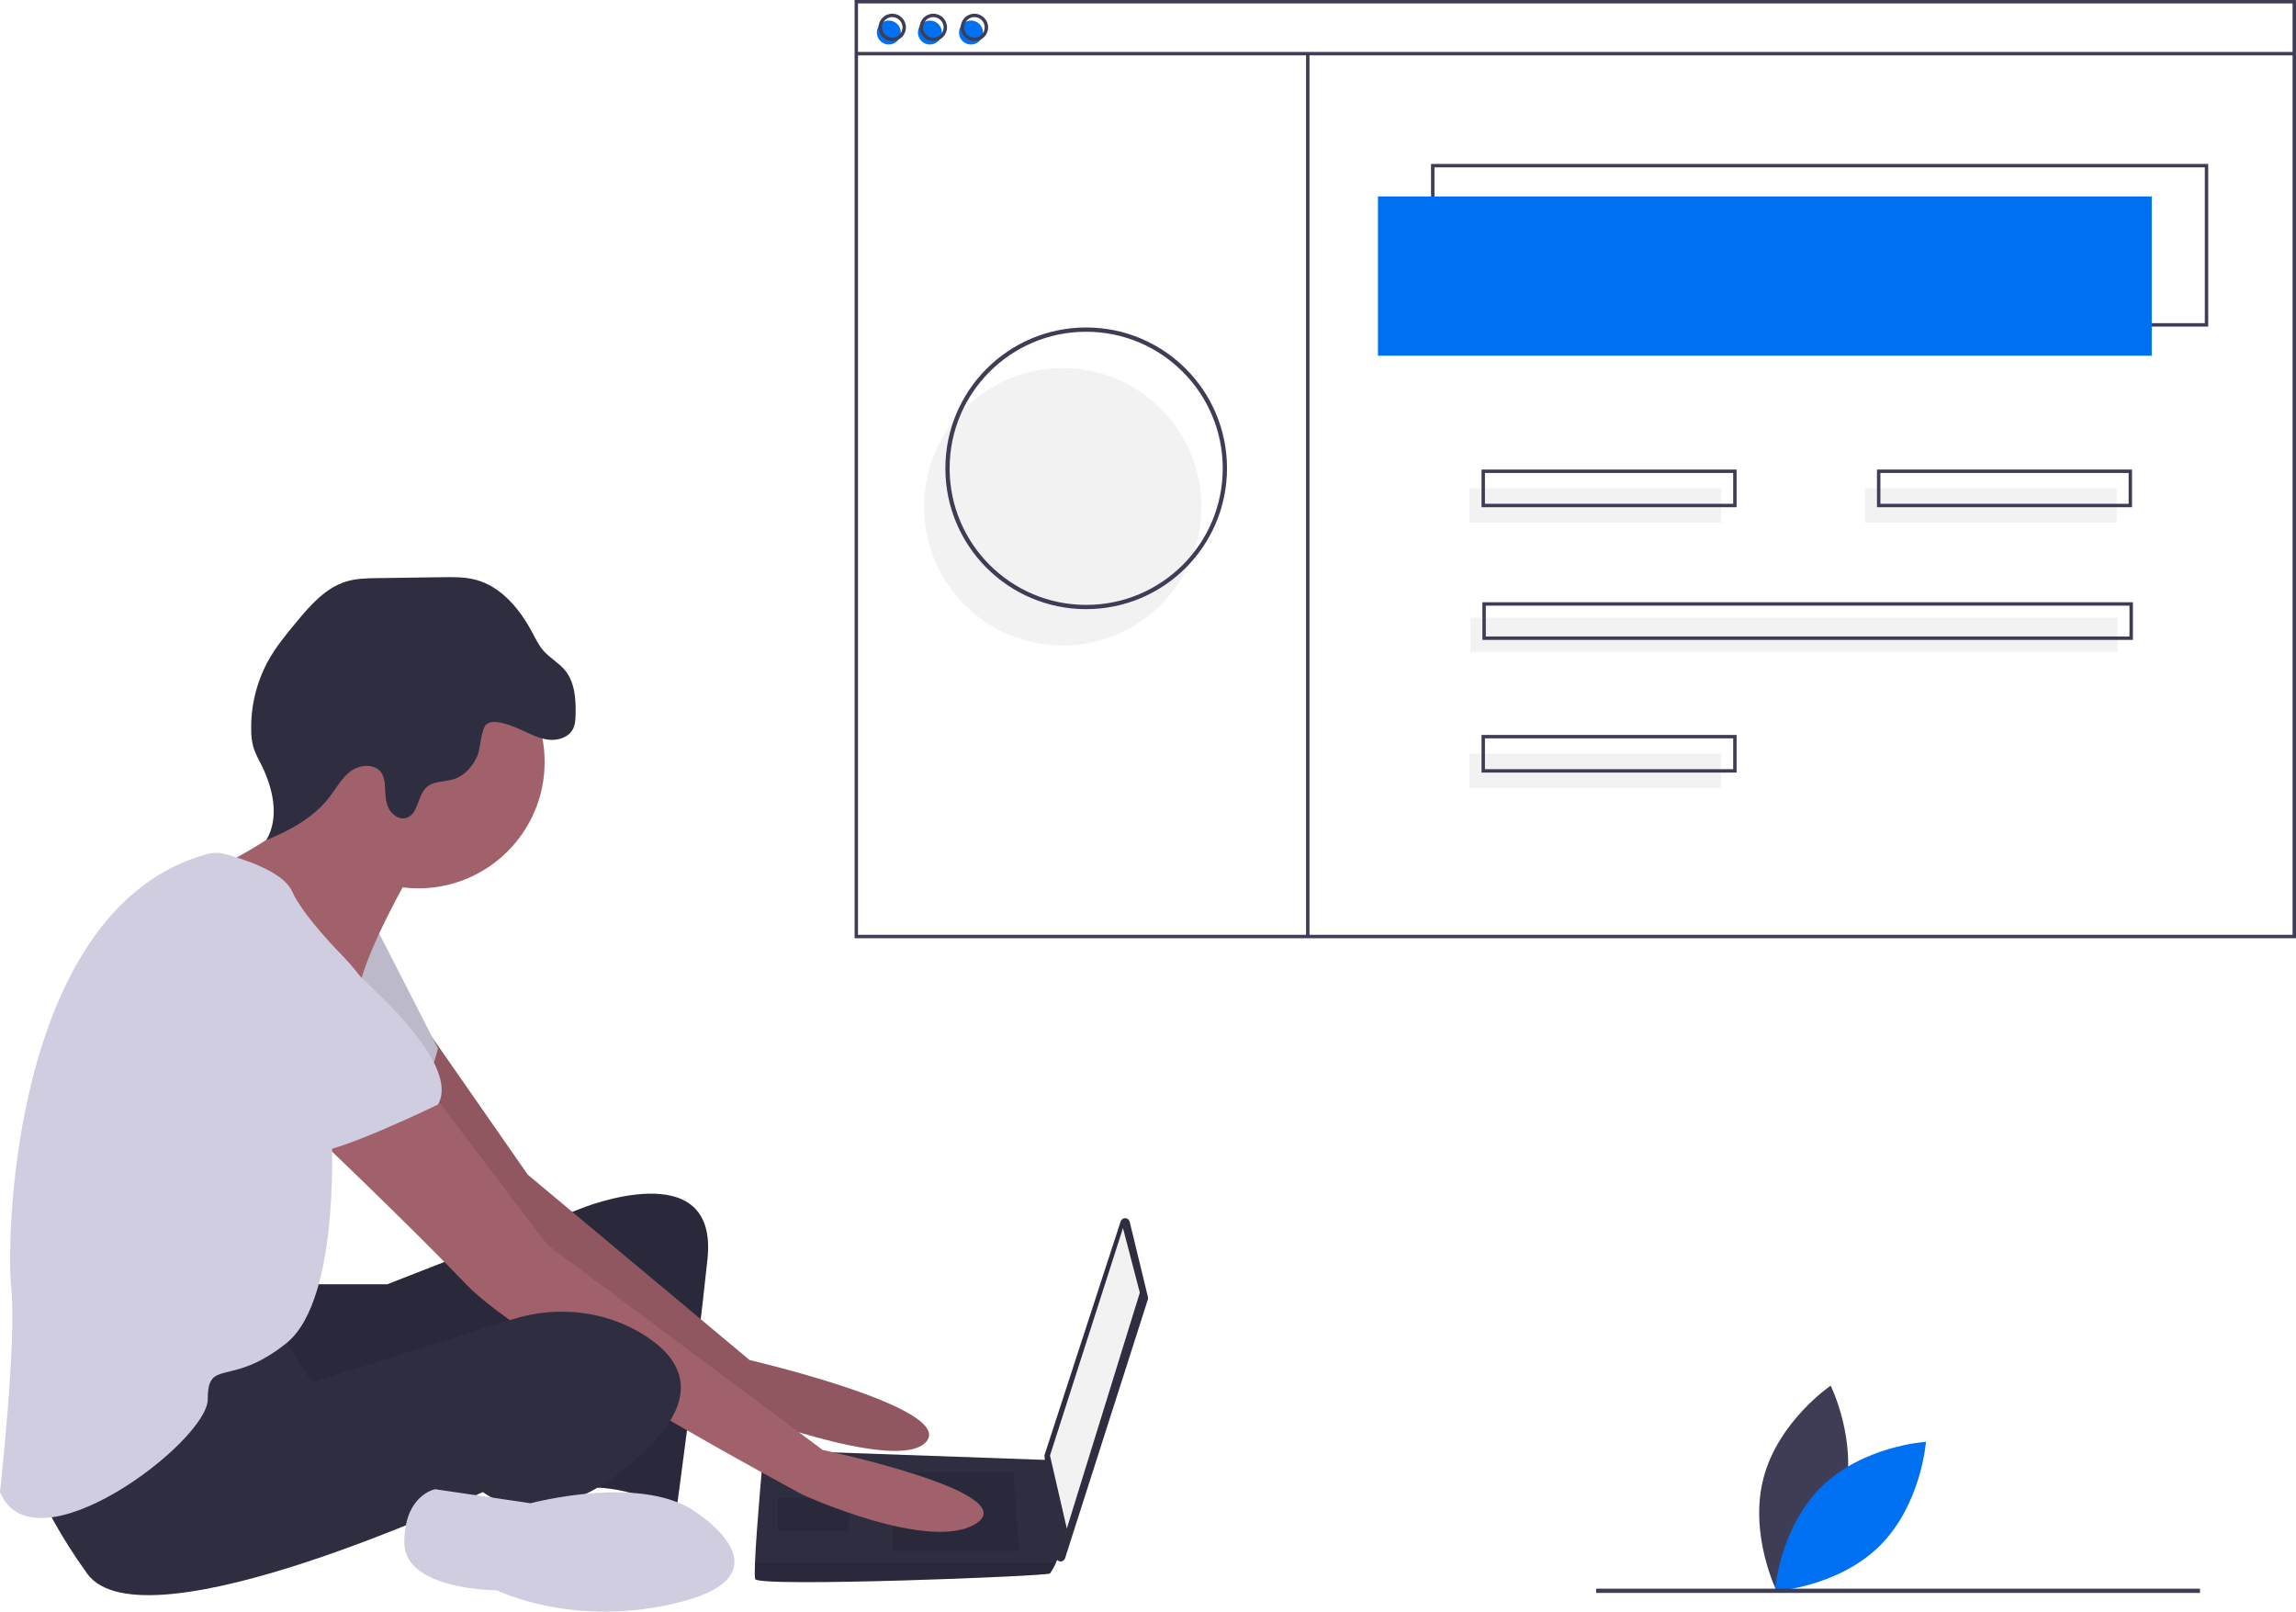
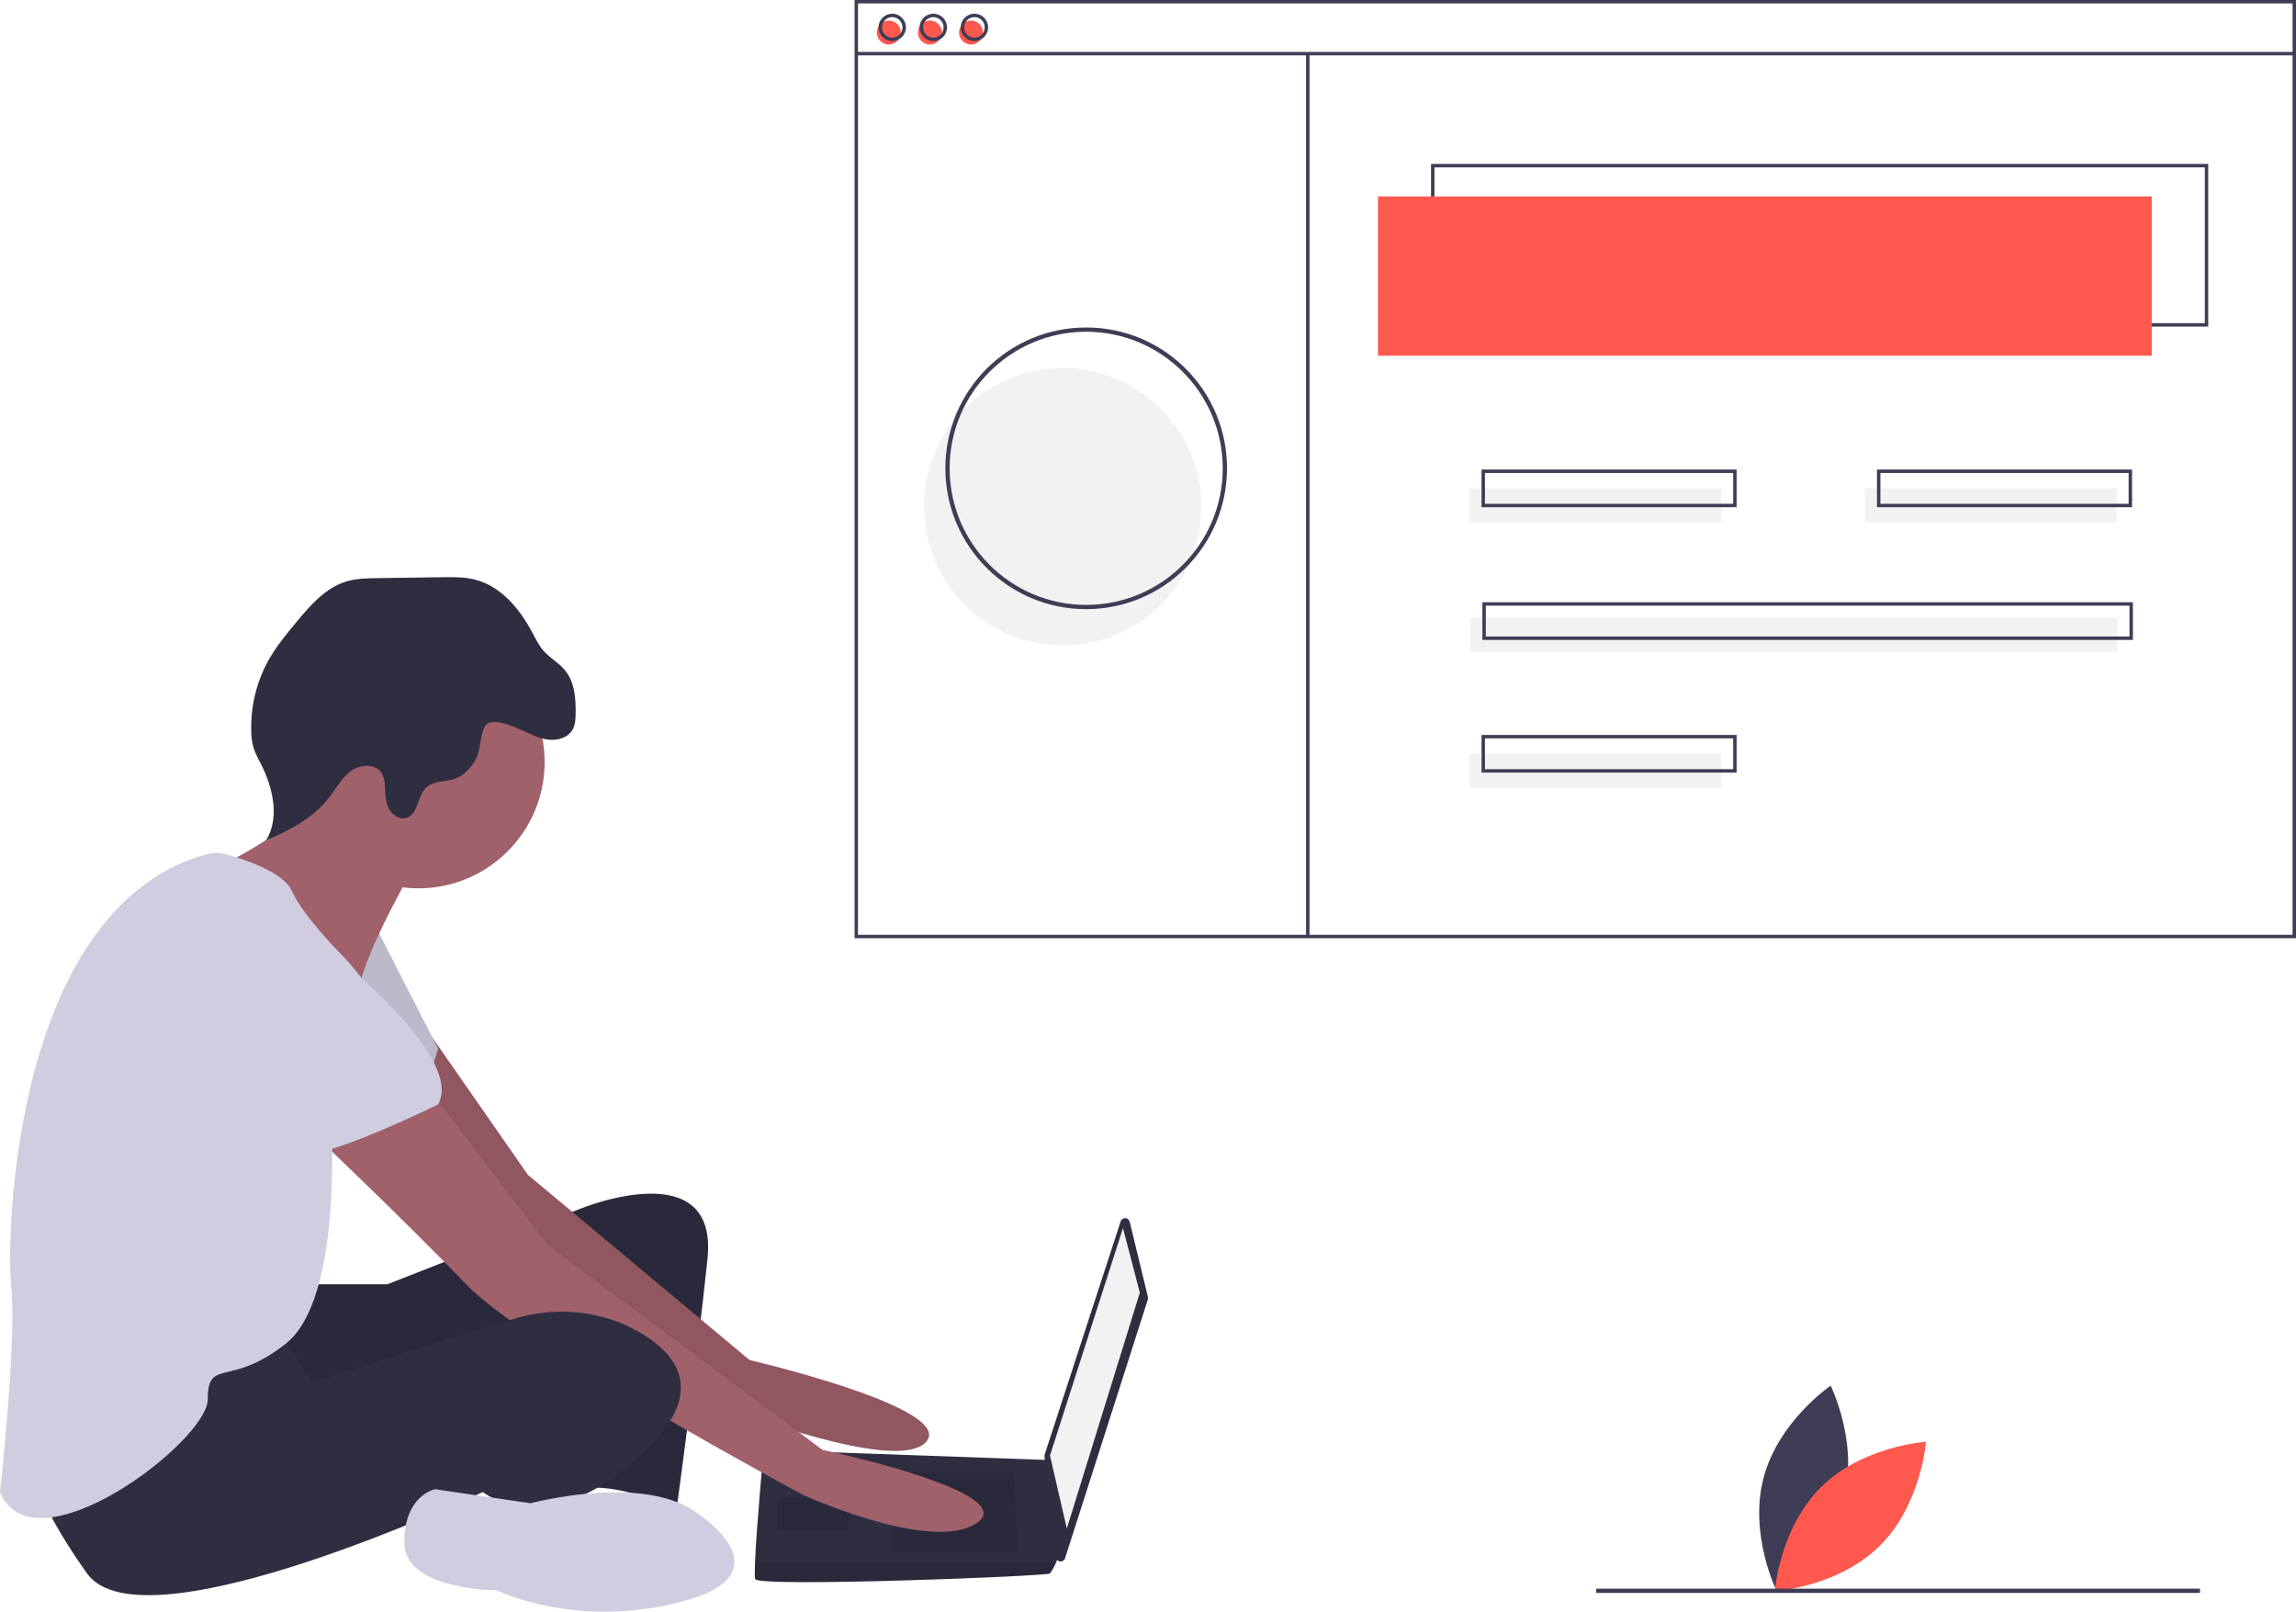
<svg xmlns="http://www.w3.org/2000/svg" id="ade8c9af-7e2e-4eda-b5c8-b06129257226" data-name="Layer 1" width="1076.064" height="755.228" viewBox="0 0 1076.064 755.228">
  <path d="M926.114,774.809c-6.985,26.598-31.459,43.22-31.459,43.22s-13.15-26.502-6.166-53.1,31.459-43.22,31.459-43.22S933.098,748.211,926.114,774.809Z" transform="translate(-61.96814 -72.38605)" fill="#3f3d56" />
-   <path d="M915.52,769.183c-19.563,19.327-21.751,48.831-21.751,48.831s29.528-1.831,49.091-21.159,21.751-48.831,21.751-48.831S935.082,749.855,915.52,769.183Z" transform="translate(-61.96814 -72.38605)" fill="#0070f3" />
+   <path d="M915.52,769.183c-19.563,19.327-21.751,48.831-21.751,48.831s29.528-1.831,49.091-21.159,21.751-48.831,21.751-48.831S935.082,749.855,915.52,769.183Z" transform="translate(-61.96814 -72.38605)" fill="#ff584f" />
  <path d="M206.702,674.194h36.841l90.788-35.526s64.472-26.315,59.209,23.684-14.473,117.103-14.473,117.103-28.947-13.158-44.736-9.21-5.263-80.262-5.263-80.262-128.945,61.841-140.787,53.946-14.473-63.157-14.473-63.157Z" transform="translate(-61.96814 -72.38605)" fill="#2f2e41" />
  <path d="M206.702,674.194h36.841l90.788-35.526s64.472-26.315,59.209,23.684-14.473,117.103-14.473,117.103-28.947-13.158-44.736-9.21-5.263-80.262-5.263-80.262-128.945,61.841-140.787,53.946-14.473-63.157-14.473-63.157Z" transform="translate(-61.96814 -72.38605)" opacity="0.1" />
  <path d="M264.746,558.82l44.586,64.059L413.277,709.72s96.051,22.368,82.893,38.157S402.751,732.088,402.751,732.088s-119.735-86.84-123.682-93.419S231.702,570.249,231.702,570.249Z" transform="translate(-61.96814 -72.38605)" fill="#a0616a" />
  <path d="M264.746,558.82l44.586,64.059L413.277,709.72s96.051,22.368,82.893,38.157S402.751,732.088,402.751,732.088s-119.735-86.84-123.682-93.419S231.702,570.249,231.702,570.249Z" transform="translate(-61.96814 -72.38605)" opacity="0.1" />
  <path d="M238.281,507.092l28.947,56.578s-6.579,27.631-17.105,30.263-55.262-34.21-55.262-34.21Z" transform="translate(-61.96814 -72.38605)" fill="#d0cde1" />
  <path d="M238.281,507.092l28.947,56.578s-6.579,27.631-17.105,30.263-55.262-34.21-55.262-34.21Z" transform="translate(-61.96814 -72.38605)" opacity="0.1" />
  <path d="M591.419,644.9,599.97,680.172a2.203,2.203,0,0,1-.043,1.19L561.14,802.574a2.203,2.203,0,0,1-4.287-.423l-5.366-47.219a2.203,2.203,0,0,1,.094-.931L587.184,644.737A2.203,2.203,0,0,1,591.419,644.9Z" transform="translate(-61.96814 -72.38605)" fill="#2f2e41" />
  <polygon points="526.306 575.493 534.2 605.756 499.99 716.28 492.096 682.07 526.306 575.493" fill="#f2f2f2" />
  <path d="M415.909,812.35c1.316,3.947,136.839-1.316,138.155-2.632a28.561,28.561,0,0,0,2.895-5.263c1.237-2.632,2.368-5.263,2.368-5.263L554.064,756.588l-134.208-4.763s-3.355,36.105-4.039,52.631C415.646,808.626,415.646,811.56,415.909,812.35Z" transform="translate(-61.96814 -72.38605)" fill="#2f2e41" />
  <polygon points="474.991 689.965 477.622 726.806 418.413 726.806 418.413 689.965 474.991 689.965" opacity="0.1" />
  <polygon points="398.677 701.806 399.03 701.736 397.361 717.596 364.467 717.596 364.467 701.806 398.677 701.806" opacity="0.1" />
  <path d="M415.909,812.35c1.316,3.947,136.839-1.316,138.155-2.632a28.561,28.561,0,0,0,2.895-5.263H415.817C415.646,808.626,415.646,811.56,415.909,812.35Z" transform="translate(-61.96814 -72.38605)" opacity="0.1" />
  <circle cx="196.049" cy="357.076" r="59.209" fill="#a0616a" />
  <path d="M254.07,482.093s-19.736,34.21-23.684,52.631-59.209-36.841-59.209-36.841l-7.237-19.079s51.973-24.342,48.025-44.078S254.07,482.093,254.07,482.093Z" transform="translate(-61.96814 -72.38605)" fill="#a0616a" />
  <path d="M264.596,584.722l53.946,71.051,128.945,96.051s93.419,19.736,72.367,34.21-81.577-13.158-81.577-13.158S308.016,703.141,280.385,674.194s-78.946-77.63-78.946-77.63Z" transform="translate(-61.96814 -72.38605)" fill="#a0616a" />
  <path d="M192.229,695.247,208.018,720.246l94.231-29.646c20.676-6.505,43.348-4.111,61.687,7.442,16.447,10.362,26.973,26.809,3.289,51.15-47.368,48.683-78.946,22.368-78.946,22.368S129.072,846.559,102.757,809.718s-27.631-55.262-27.631-55.262S176.44,691.299,192.229,695.247Z" transform="translate(-61.96814 -72.38605)" fill="#2f2e41" />
  <path d="M389.593,782.087s42.104,27.631-7.895,40.789-86.84-5.263-86.84-5.263-43.42,0-43.42-22.368,14.473-25,14.473-25l44.736,6.579S364.594,762.351,389.593,782.087Z" transform="translate(-61.96814 -72.38605)" fill="#d0cde1" />
  <path d="M306.589,414.568c4.03,1.797,8.026,3.923,12.408,4.444s9.371-1.008,11.444-4.903c1.12-2.104,1.248-4.578,1.3-6.961.158-7.225-.364-15.036-4.943-20.627-2.914-3.559-7.167-5.802-10.184-9.274-2.161-2.488-3.599-5.503-5.148-8.411-5.866-11.017-14.551-21.606-26.622-24.782-5.04-1.326-10.328-1.262-15.539-1.188l-30.397.429c-4.919.069-9.914.15-14.623,1.574-9.784,2.958-16.908,11.186-23.432,19.054-4.881,5.887-9.775,11.834-13.439,18.547a65.079,65.079,0,0,0-7.714,31.887,29.833,29.833,0,0,0,1.093,8.437,46.822,46.822,0,0,0,3.316,7.284c5.7,11.197,9.085,25.182,2.665,35.983,11.152-4.555,22.186-10.528,29.542-20.068,3.291-4.267,5.872-9.263,10.258-12.395s11.532-3.403,14.346,1.193a12.857,12.857,0,0,1,1.451,6.022c.206,3.45.2,7.033,1.663,10.164s4.947,5.658,8.273,4.721c5.729-1.614,5.18-10.406,9.593-14.4,3.351-3.033,8.521-2.453,12.826-3.83,5.016-1.604,8.779-5.95,10.924-10.759,1.63-3.656,1.606-13.223,4.691-15.203C294.208,409.022,303.004,412.969,306.589,414.568Z" transform="translate(-61.96814 -72.38605)" fill="#2f2e41" />
  <path d="M159.24,472.562a15.616,15.616,0,0,1,8.128.021c8.446,2.268,27.38,8.27,31.44,17.405,5.263,11.842,23.684,30.263,23.684,30.263s25,25,19.736,42.104-25,36.841-25,36.841,5.263,81.577-21.052,102.63-36.841,6.579-36.841,26.315S77.757,809.718,61.968,771.561c0,0,7.895-71.051,5.263-96.051C64.638,650.871,68.434,497.145,159.24,472.562Z" transform="translate(-61.96814 -72.38605)" fill="#d0cde1" />
  <path d="M201.439,505.777s80.262,59.209,65.788,84.209c0,0-48.683,23.684-59.209,22.368s-51.315-47.368-61.841-51.315S130.388,486.04,201.439,505.777Z" transform="translate(-61.96814 -72.38605)" fill="#d0cde1" />
  <circle cx="498.064" cy="237.458" r="65" fill="#f2f2f2" />
  <path d="M1096.898,225.427H732.649V149.207H1096.898ZM734.254,223.822h361.039v-73.01H734.254Z" transform="translate(-61.96814 -72.38605)" fill="#3f3d56" />
-   <rect x="645.809" y="92.065" width="362.644" height="74.615" fill="#0070f3" />
-   <circle cx="416.565" cy="15.244" r="5.616" fill="#0070f3" />
-   <circle cx="435.82" cy="15.244" r="5.616" fill="#0070f3" />
-   <circle cx="455.076" cy="15.244" r="5.616" fill="#0070f3" />
+   <rect x="645.809" y="92.065" width="362.644" height="74.615" fill="#ff584f" />
+   <circle cx="416.565" cy="15.244" r="5.616" fill="#ff584f" />
+   <circle cx="435.82" cy="15.244" r="5.616" fill="#ff584f" />
+   <circle cx="455.076" cy="15.244" r="5.616" fill="#ff584f" />
  <path d="M1138.032,512.052H462.487V72.386h675.545Zm-673.94-1.605h672.336V73.991H464.092Z" transform="translate(-61.96814 -72.38605)" fill="#3f3d56" />
  <rect x="401.321" y="24.338" width="673.94" height="1.605" fill="#3f3d56" />
  <path d="M480.138,91.641a6.418,6.418,0,1,1,6.418-6.418A6.426,6.426,0,0,1,480.138,91.641Zm0-11.232a4.814,4.814,0,1,0,4.814,4.814A4.819,4.819,0,0,0,480.138,80.409Z" transform="translate(-61.96814 -72.38605)" fill="#3f3d56" />
  <path d="M499.393,91.641a6.418,6.418,0,1,1,6.418-6.418A6.426,6.426,0,0,1,499.393,91.641Zm0-11.232a4.814,4.814,0,1,0,4.814,4.814A4.819,4.819,0,0,0,499.393,80.409Z" transform="translate(-61.96814 -72.38605)" fill="#3f3d56" />
  <path d="M518.649,91.641A6.418,6.418,0,1,1,525.067,85.223,6.426,6.426,0,0,1,518.649,91.641Zm0-11.232a4.814,4.814,0,1,0,4.814,4.814A4.819,4.819,0,0,0,518.649,80.409Z" transform="translate(-61.96814 -72.38605)" fill="#3f3d56" />
  <rect x="612.109" y="25.14" width="1.605" height="414.346" fill="#3f3d56" />
  <rect x="688.733" y="228.859" width="117.94" height="16.046" fill="#f2f2f2" />
  <rect x="874.067" y="228.859" width="117.94" height="16.046" fill="#f2f2f2" />
  <path d="M875.861,310.07H756.317V292.42H875.861Zm-117.94-1.605H874.257V294.024H757.922Z" transform="translate(-61.96814 -72.38605)" fill="#3f3d56" />
  <rect x="688.733" y="353.217" width="117.94" height="16.046" fill="#f2f2f2" />
  <path d="M875.861,434.428H756.317V416.778H875.861Zm-117.94-1.605H874.257V418.382H757.922Z" transform="translate(-61.96814 -72.38605)" fill="#3f3d56" />
  <rect x="689.134" y="289.433" width="303.273" height="16.046" fill="#f2f2f2" />
  <path d="M1061.596,372.249H756.718V354.599h304.878ZM758.323,370.645h301.669V356.203H758.323Z" transform="translate(-61.96814 -72.38605)" fill="#3f3d56" />
  <path d="M1061.195,310.07H941.651V292.42H1061.195Zm-117.94-1.605h116.335V294.024H943.255Z" transform="translate(-61.96814 -72.38605)" fill="#3f3d56" />
  <path d="M571.032,357.844a66,66,0,1,1,66-66A66.075,66.075,0,0,1,571.032,357.844Zm0-130a64,64,0,1,0,64,64A64.073,64.073,0,0,0,571.032,227.844Z" transform="translate(-61.96814 -72.38605)" fill="#3f3d56" />
  <rect x="748.064" y="744.458" width="283" height="2" fill="#3f3d56" />
</svg>
